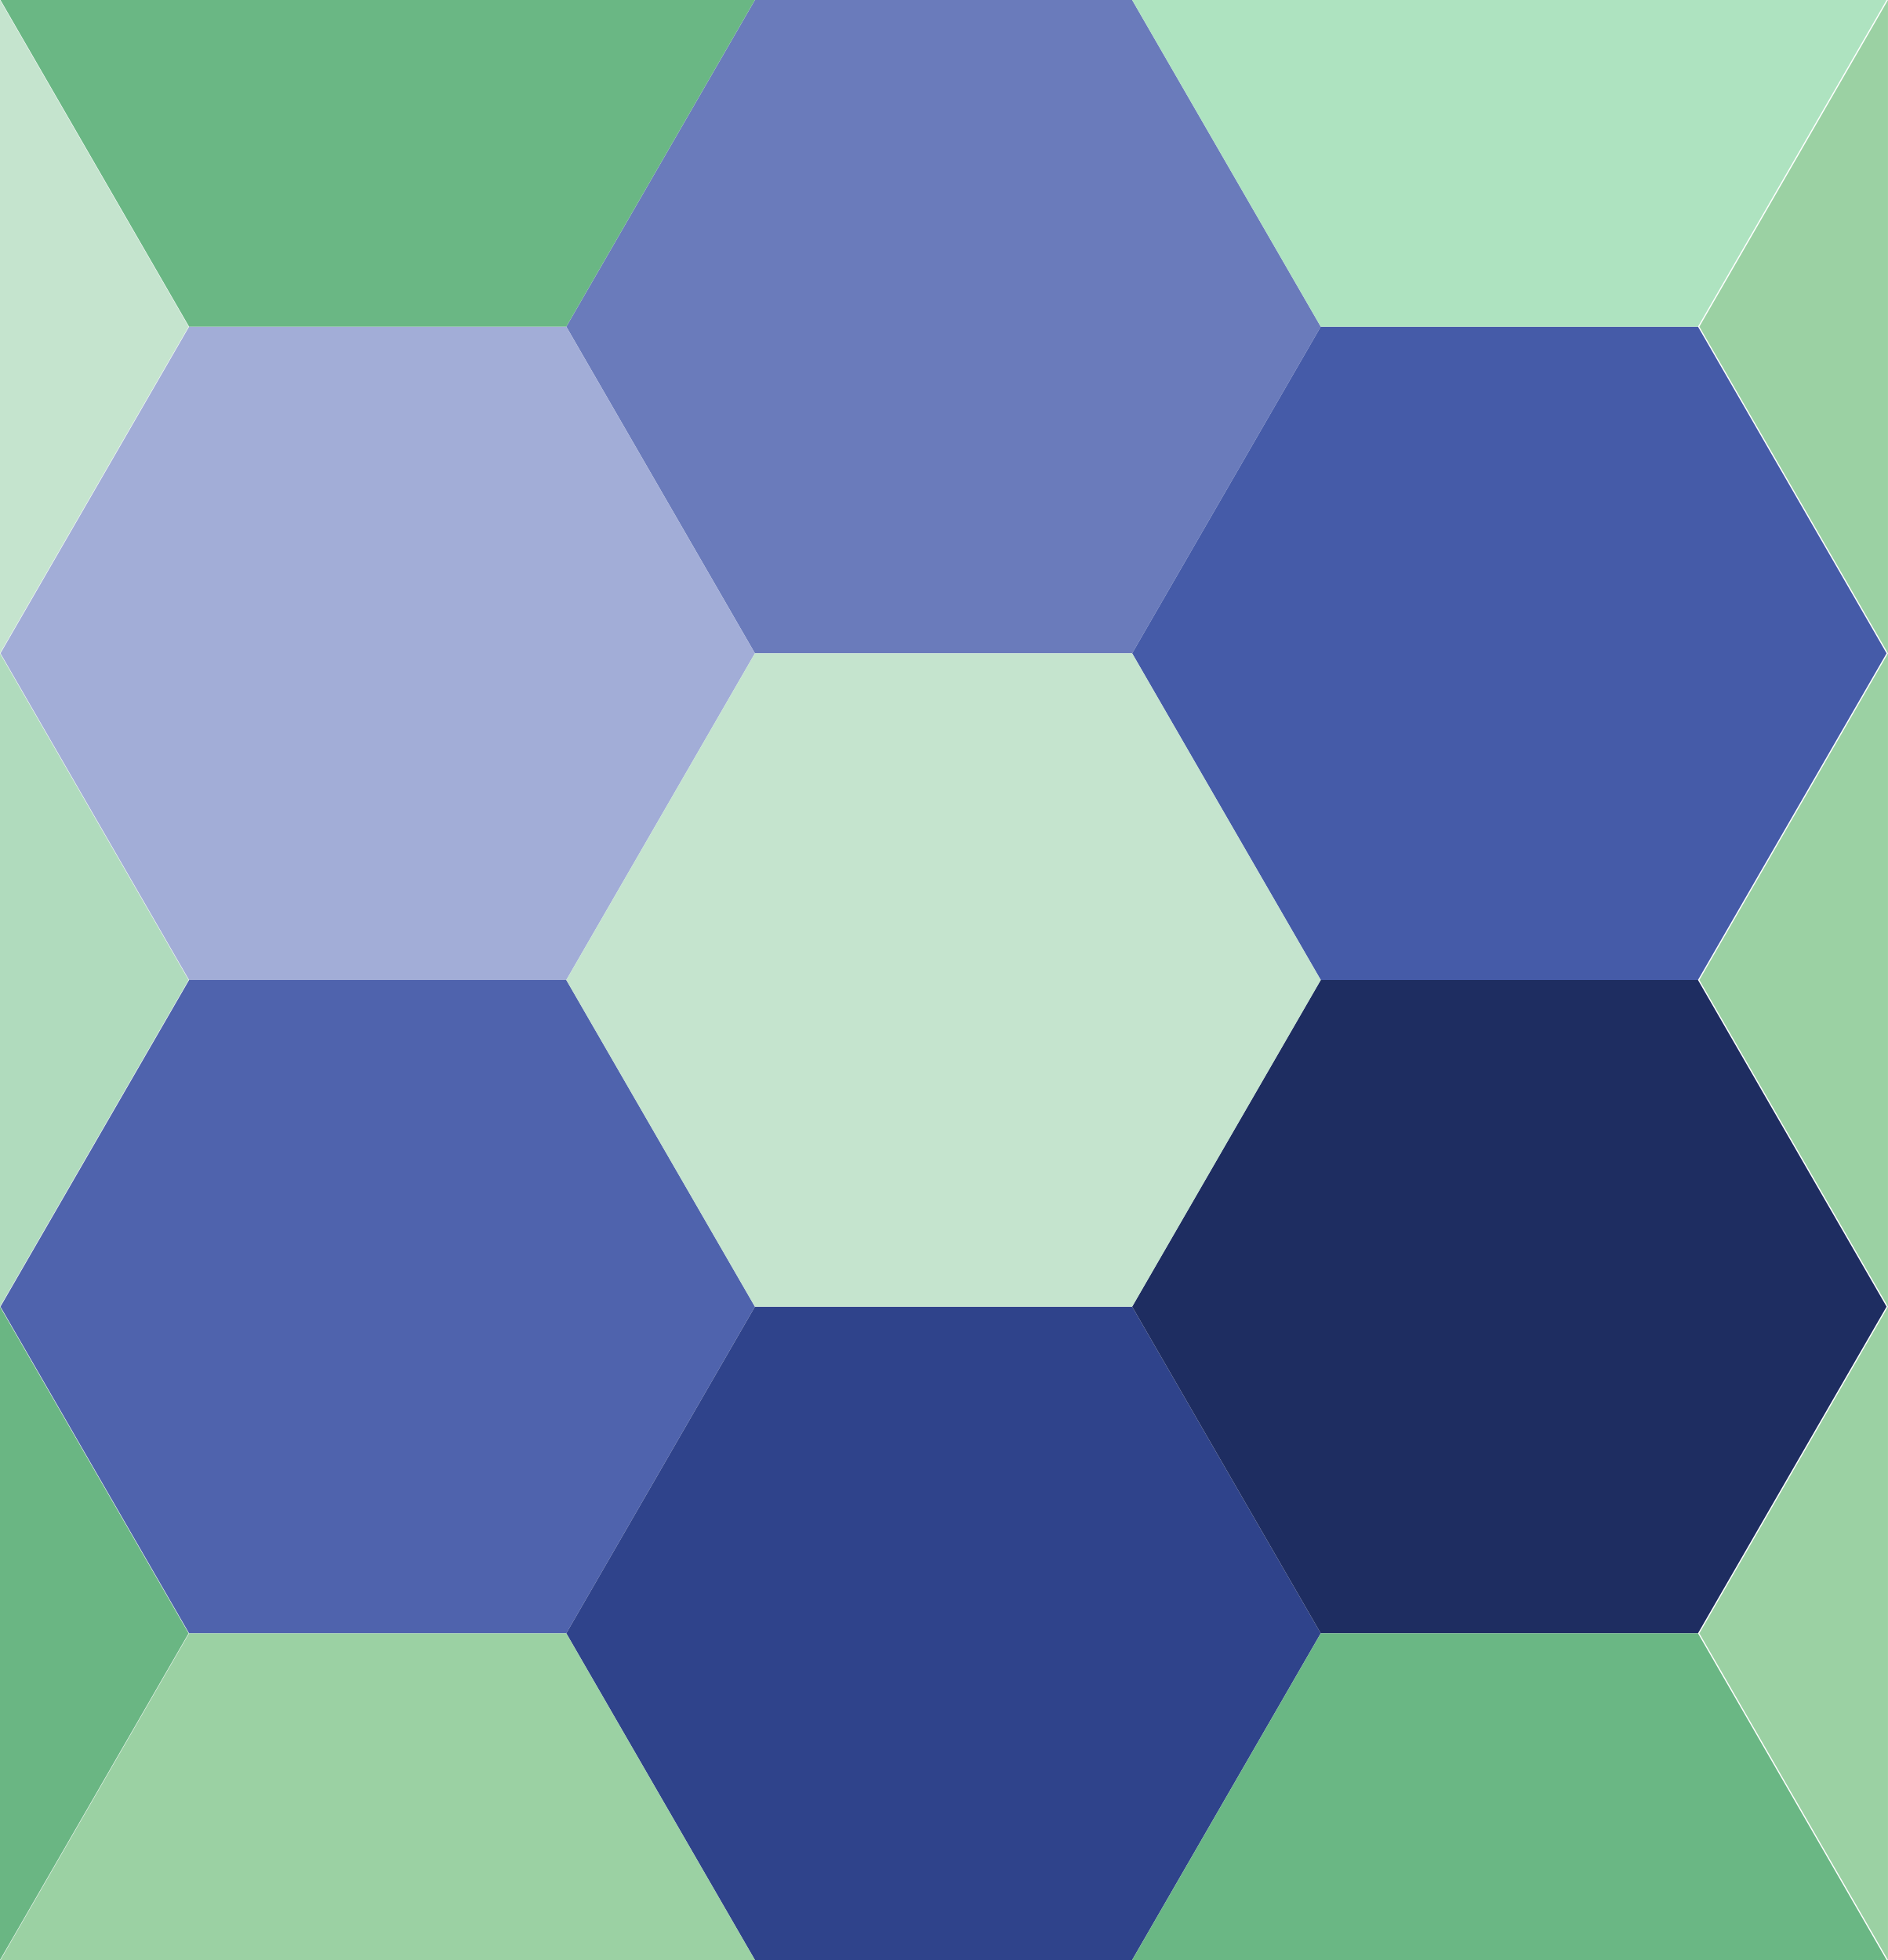
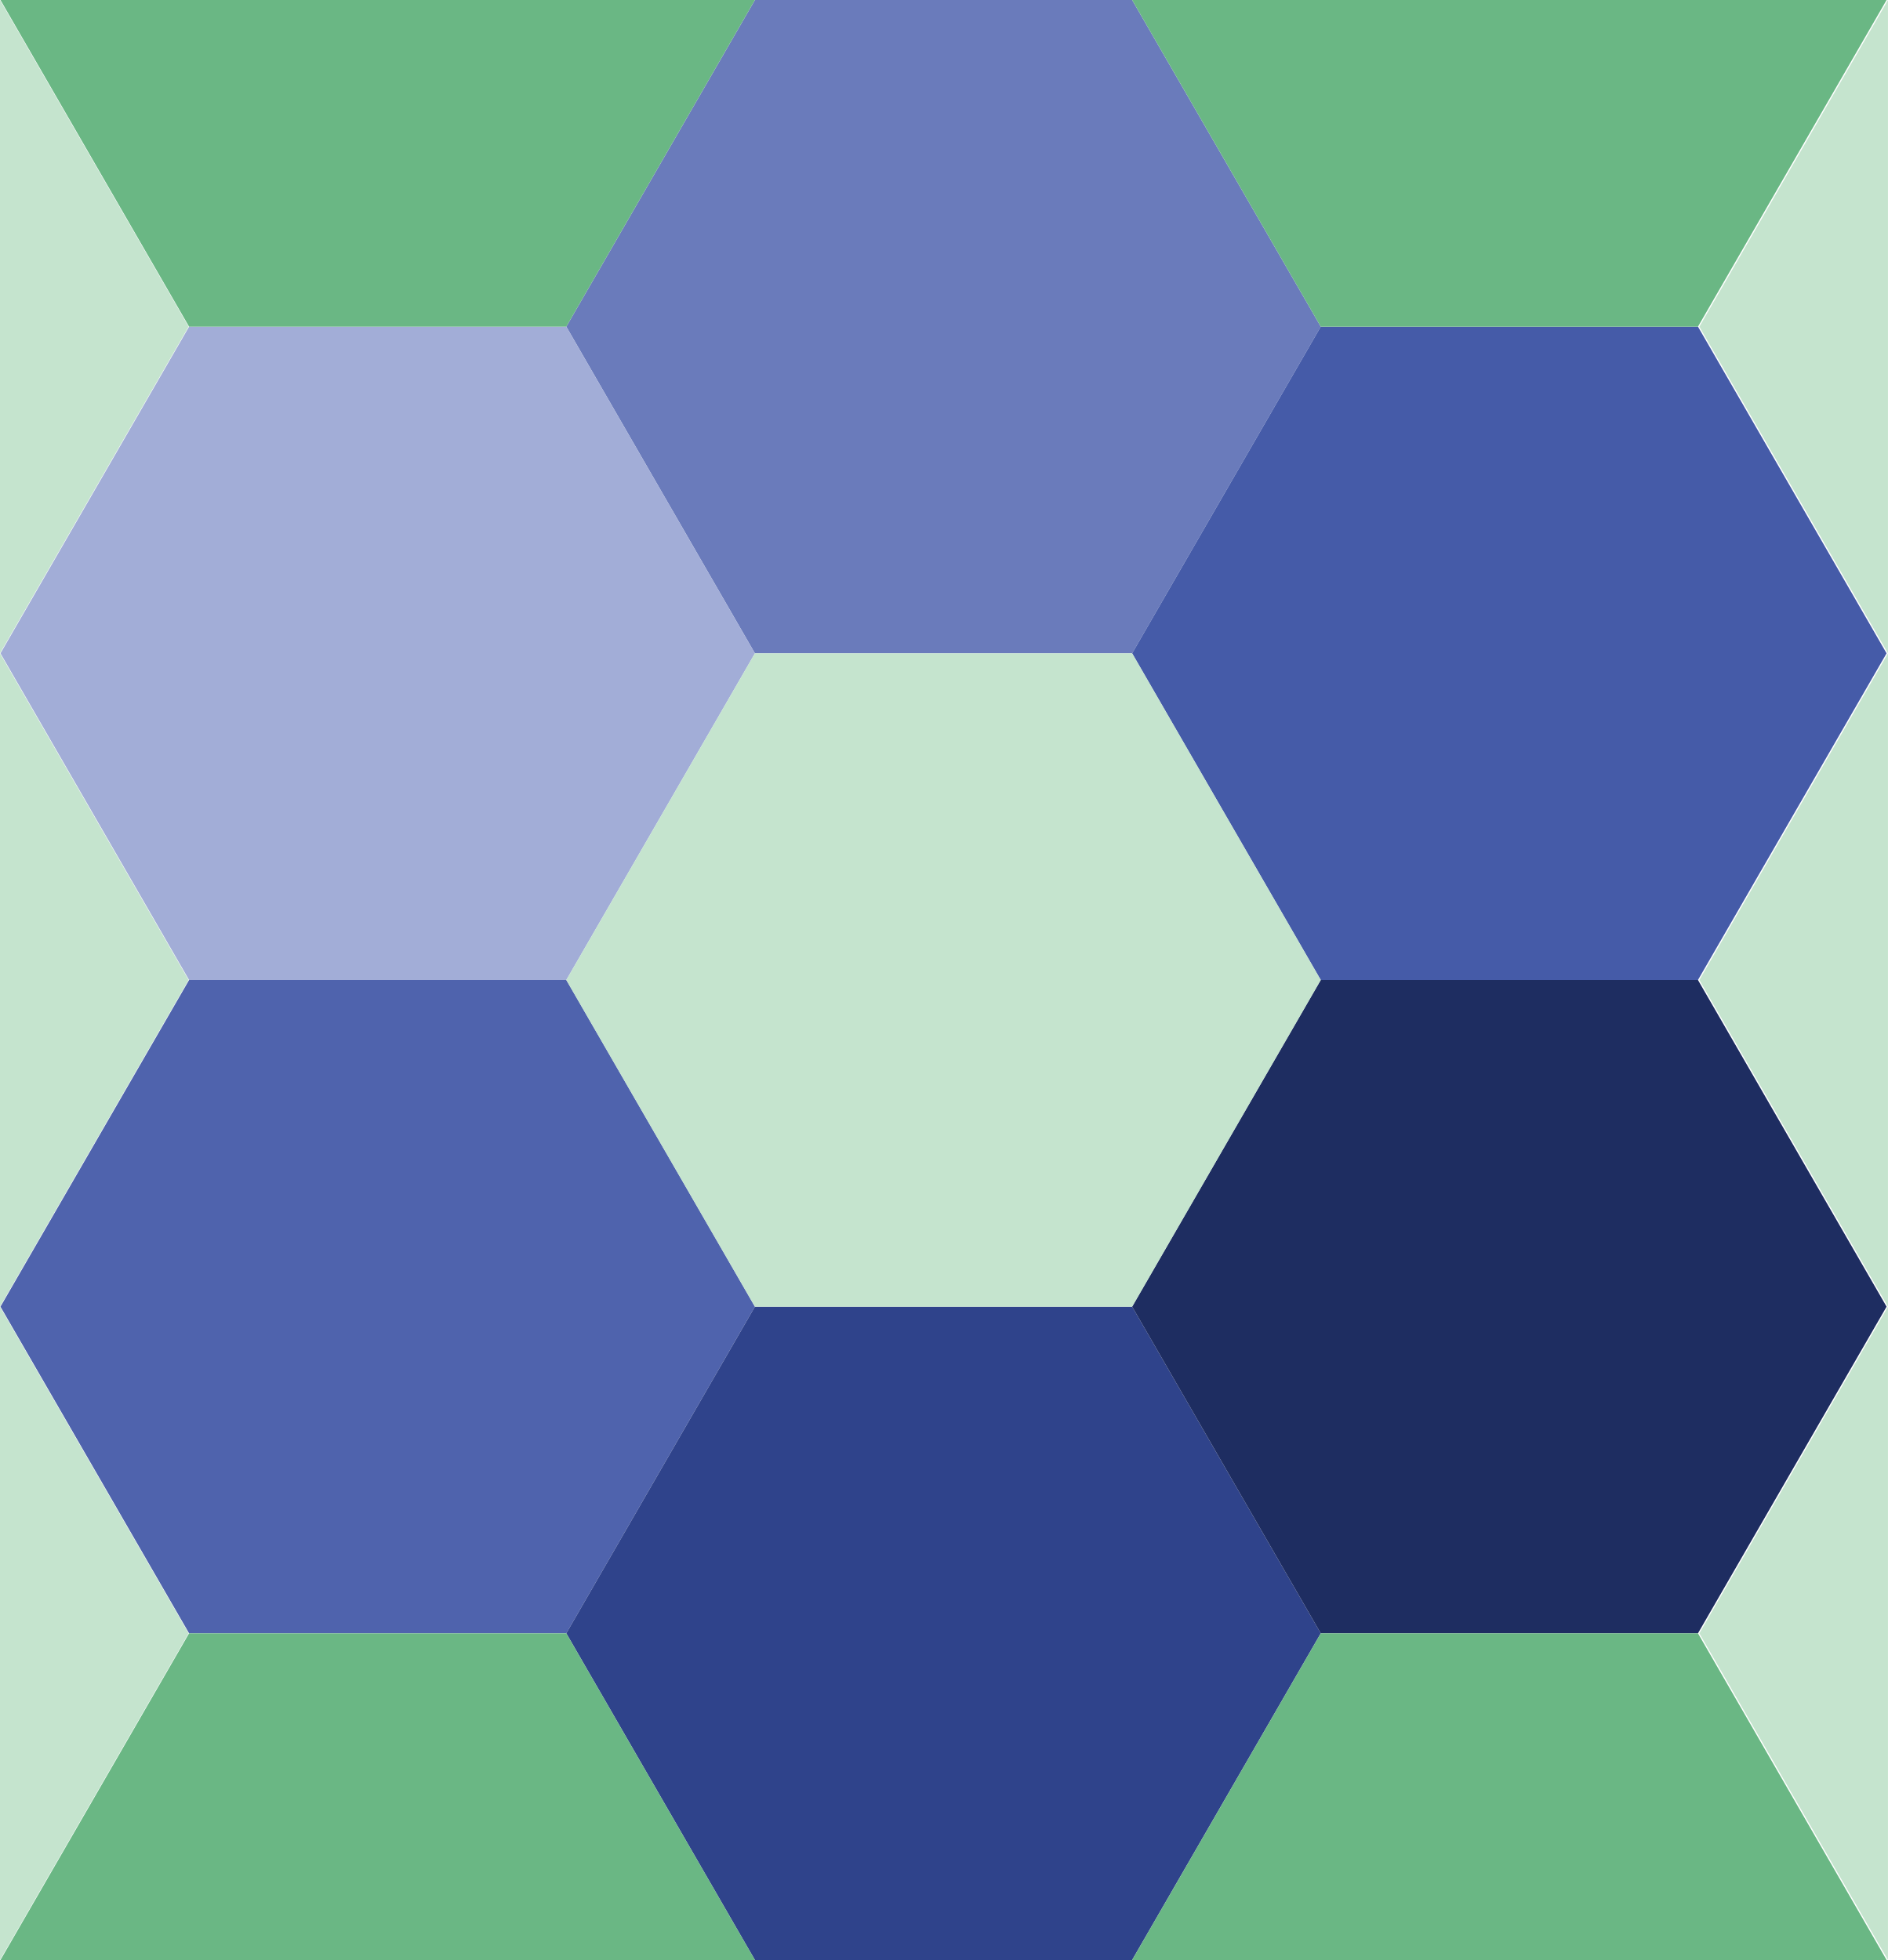
<svg xmlns="http://www.w3.org/2000/svg" version="1.1" id="Layer_1" x="0px" y="0px" width="279.213px" height="289.884px" viewBox="0 0 279.213 289.884" enable-background="new 0 0 279.213 289.884" xml:space="preserve">
  <polygon fill="#6A7BBB" points="111.645,96.628 83.751,48.314 111.645,0.001 167.433,0.001 195.326,48.314 167.433,96.628 " />
  <polygon fill="#A2ADD7" points="83.75,144.941 27.963,144.941 0.069,96.628 27.963,48.314 83.751,48.314 111.645,96.627 " />
  <polygon fill="#4F63AD" points="111.645,193.256 83.75,241.568 27.963,241.568 0.068,193.255 27.963,144.941 83.75,144.941 " />
  <polygon fill="#2F438B" points="167.434,193.256 195.326,241.569 167.432,289.883 111.645,289.883 83.75,241.568 111.645,193.256   " />
  <polygon fill="#1E2D61" points="195.328,144.941 251.114,144.941 279.008,193.256 251.114,241.568 195.326,241.569 167.434,193.256   " />
  <polygon fill="#455BA8" points="167.434,96.626 195.326,48.314 251.115,48.314 279.008,96.627 251.114,144.941 195.328,144.941 " />
  <polygon fill="#C5E4CE" points="111.644,193.255 83.75,144.941 111.644,96.628 167.432,96.628 195.326,144.941 167.432,193.255 " />
  <polyline fill="#6AB784" points="111.644,0 83.75,48.314 27.962,48.314 0.069,0.001 " />
-   <polyline fill="#AEE3C0" points="279.009,0 251.114,48.314 195.326,48.314 167.434,0.001 " />
+   <polyline fill="#6AB784" points="279.009,0 251.114,48.314 195.326,48.314 167.434,0.001 " />
  <polyline fill="#6AB784" points="167.434,289.883 195.326,241.568 251.114,241.569 279.009,289.882 " />
-   <polyline fill="#9BD1A3" points="0.069,289.884 27.962,241.57 83.75,241.57 111.645,289.883 " />
-   <polyline fill="#6AB683" points="0,193.255 27.895,241.567 0,289.882 " />
-   <polyline fill="#B0DBBD" points="0,96.628 27.895,144.94 0,193.255 " />
+   <polyline fill="#6AB784" points="0.069,289.884 27.962,241.57 83.75,241.57 111.645,289.883 " />
+   <polyline fill="#C5E4CE" points="0,193.255 27.895,241.567 0,289.882 " />
+   <polyline fill="#C5E4CE" points="0,96.628 27.895,144.94 0,193.255 " />
  <polyline fill="#C5E4CE" points="0,0 27.895,48.313 0,96.627 " />
-   <polyline fill="#9BD1A3" points="279.213,96.628 251.318,48.314 279.213,0.001 " />
-   <polyline fill="#9BD1A3" points="279.213,193.255 251.318,144.941 279.213,96.628 " />
-   <polyline fill="#9BD1A3" points="279.213,289.884 251.318,241.57 279.213,193.257 " />
+   <polyline fill="#C5E4CE" points="279.213,96.628 251.318,48.314 279.213,0.001 " />
+   <polyline fill="#C5E4CE" points="279.213,193.255 251.318,144.941 279.213,96.628 " />
+   <polyline fill="#C5E4CE" points="279.213,289.884 251.318,241.57 279.213,193.257 " />
  <rect x="0.068" y="0.001" fill="none" width="278.939" height="289.881" />
</svg>
